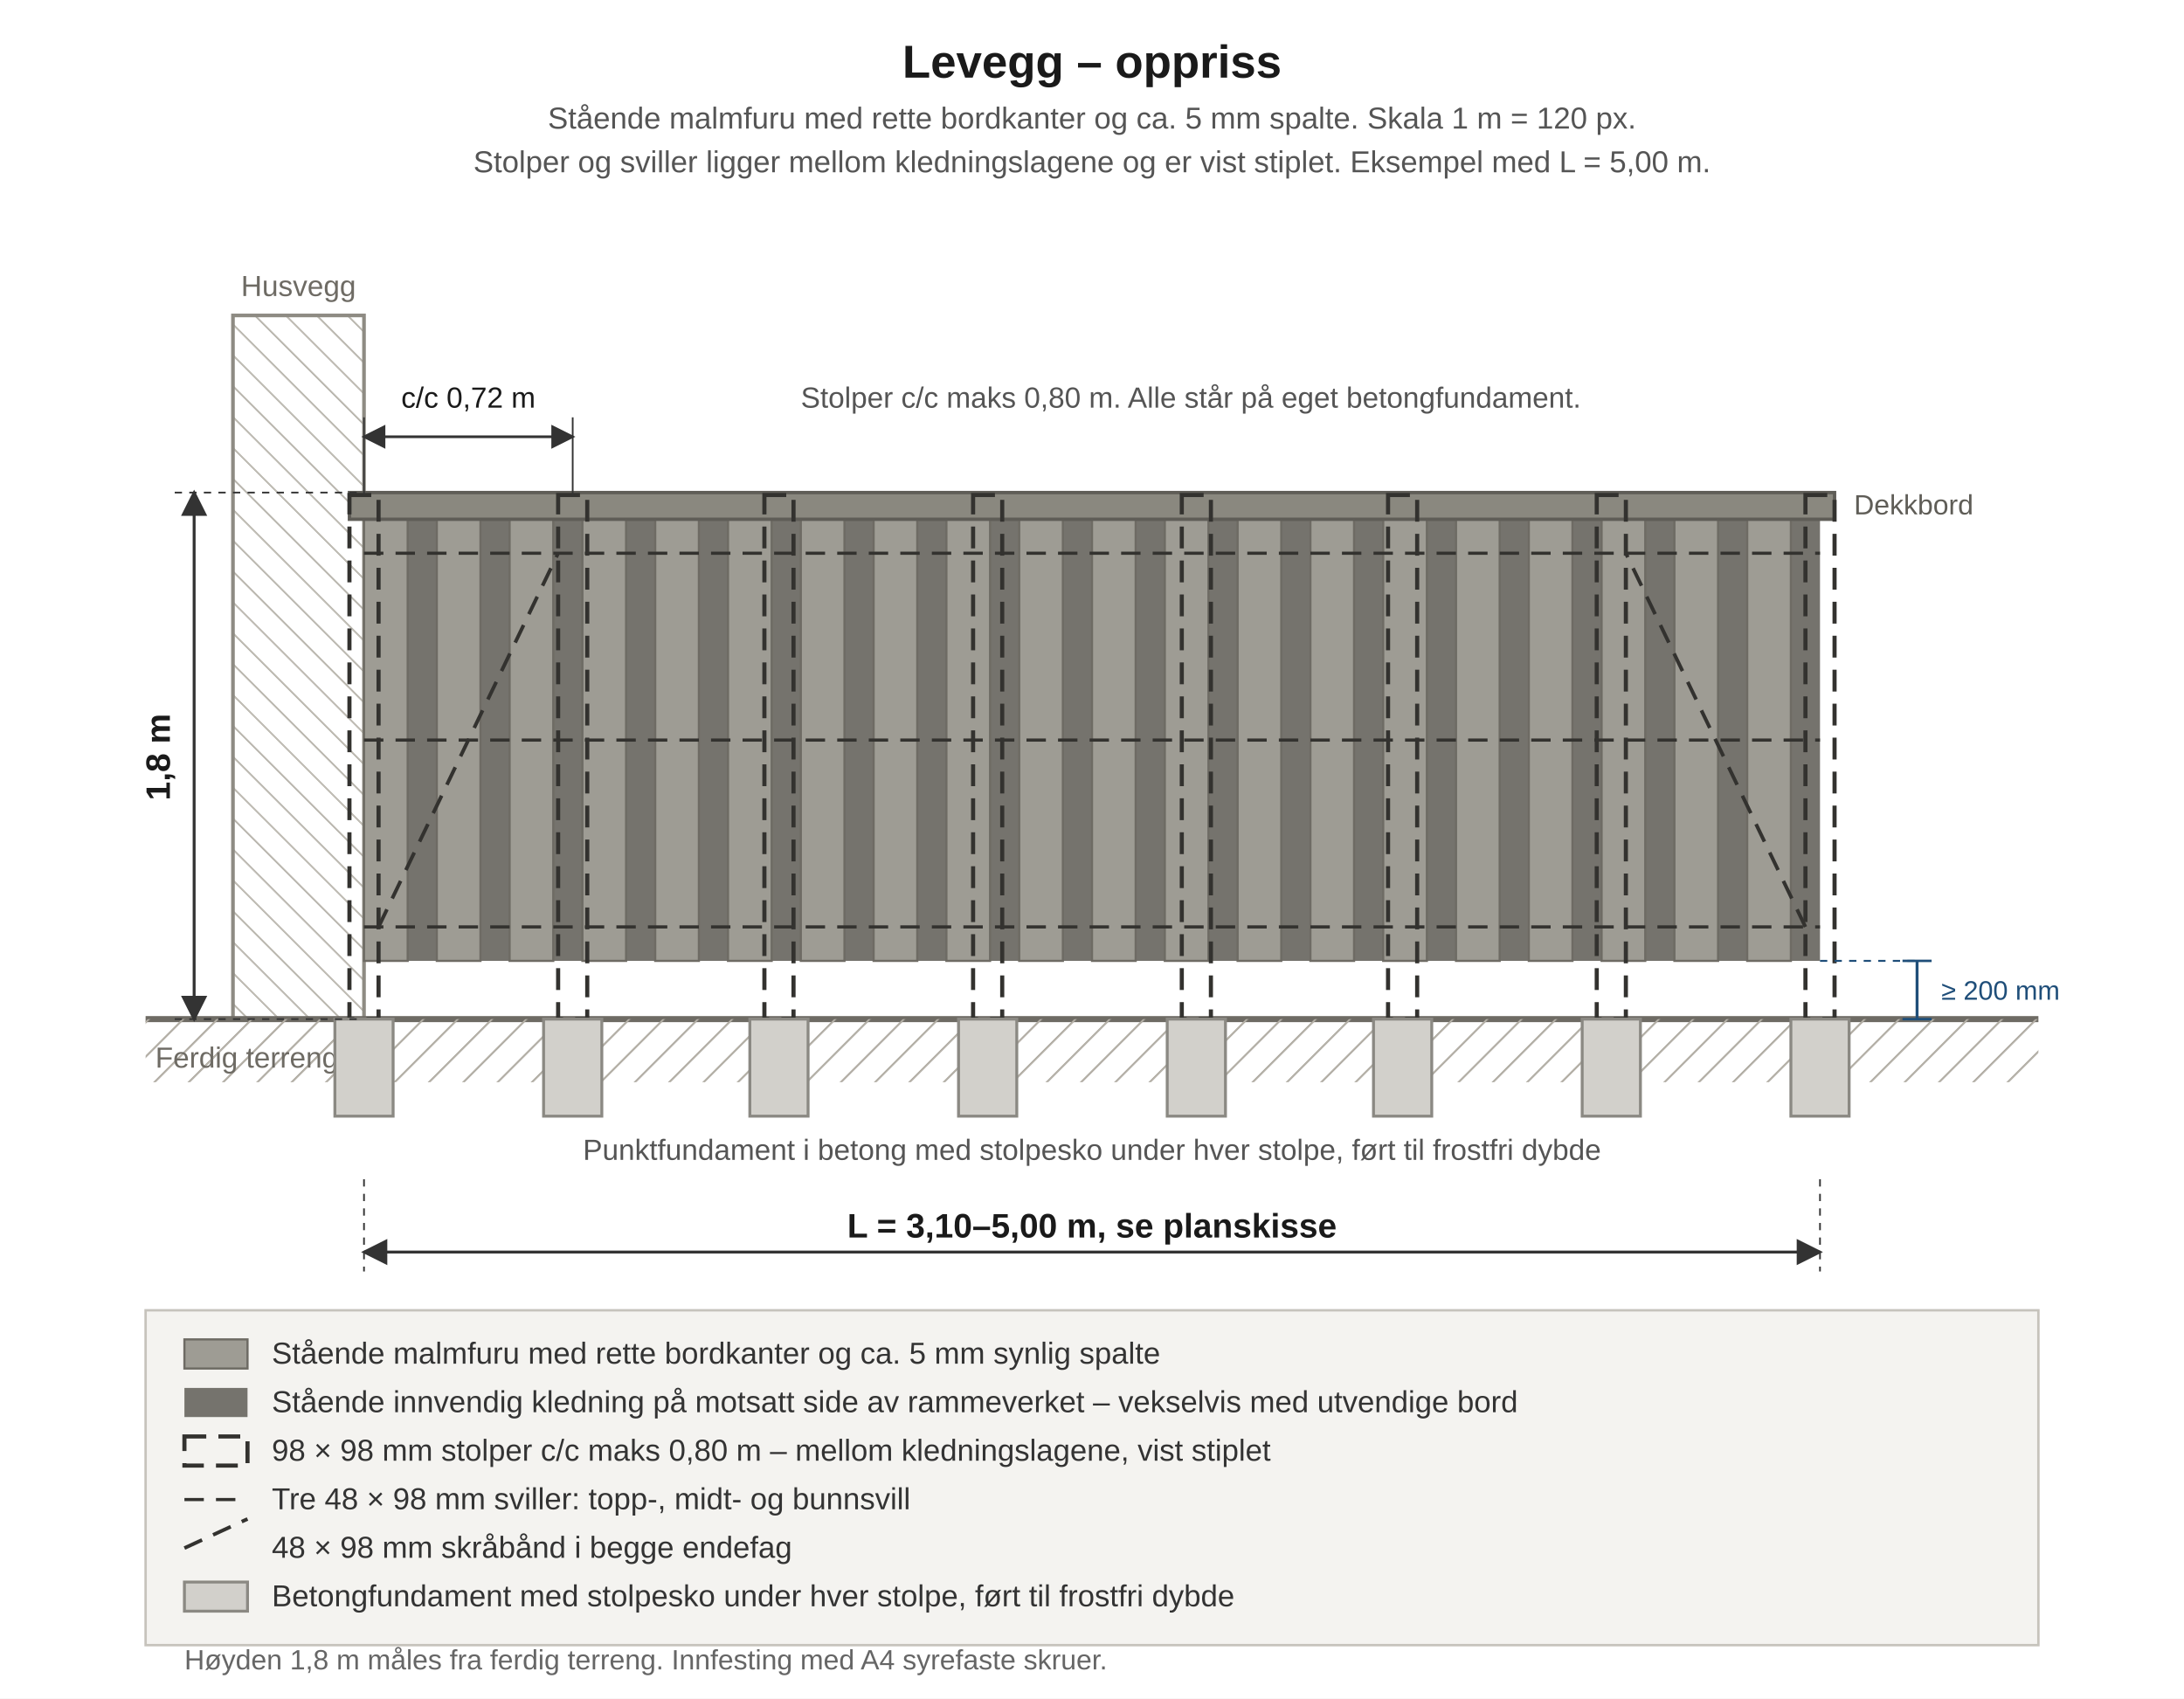
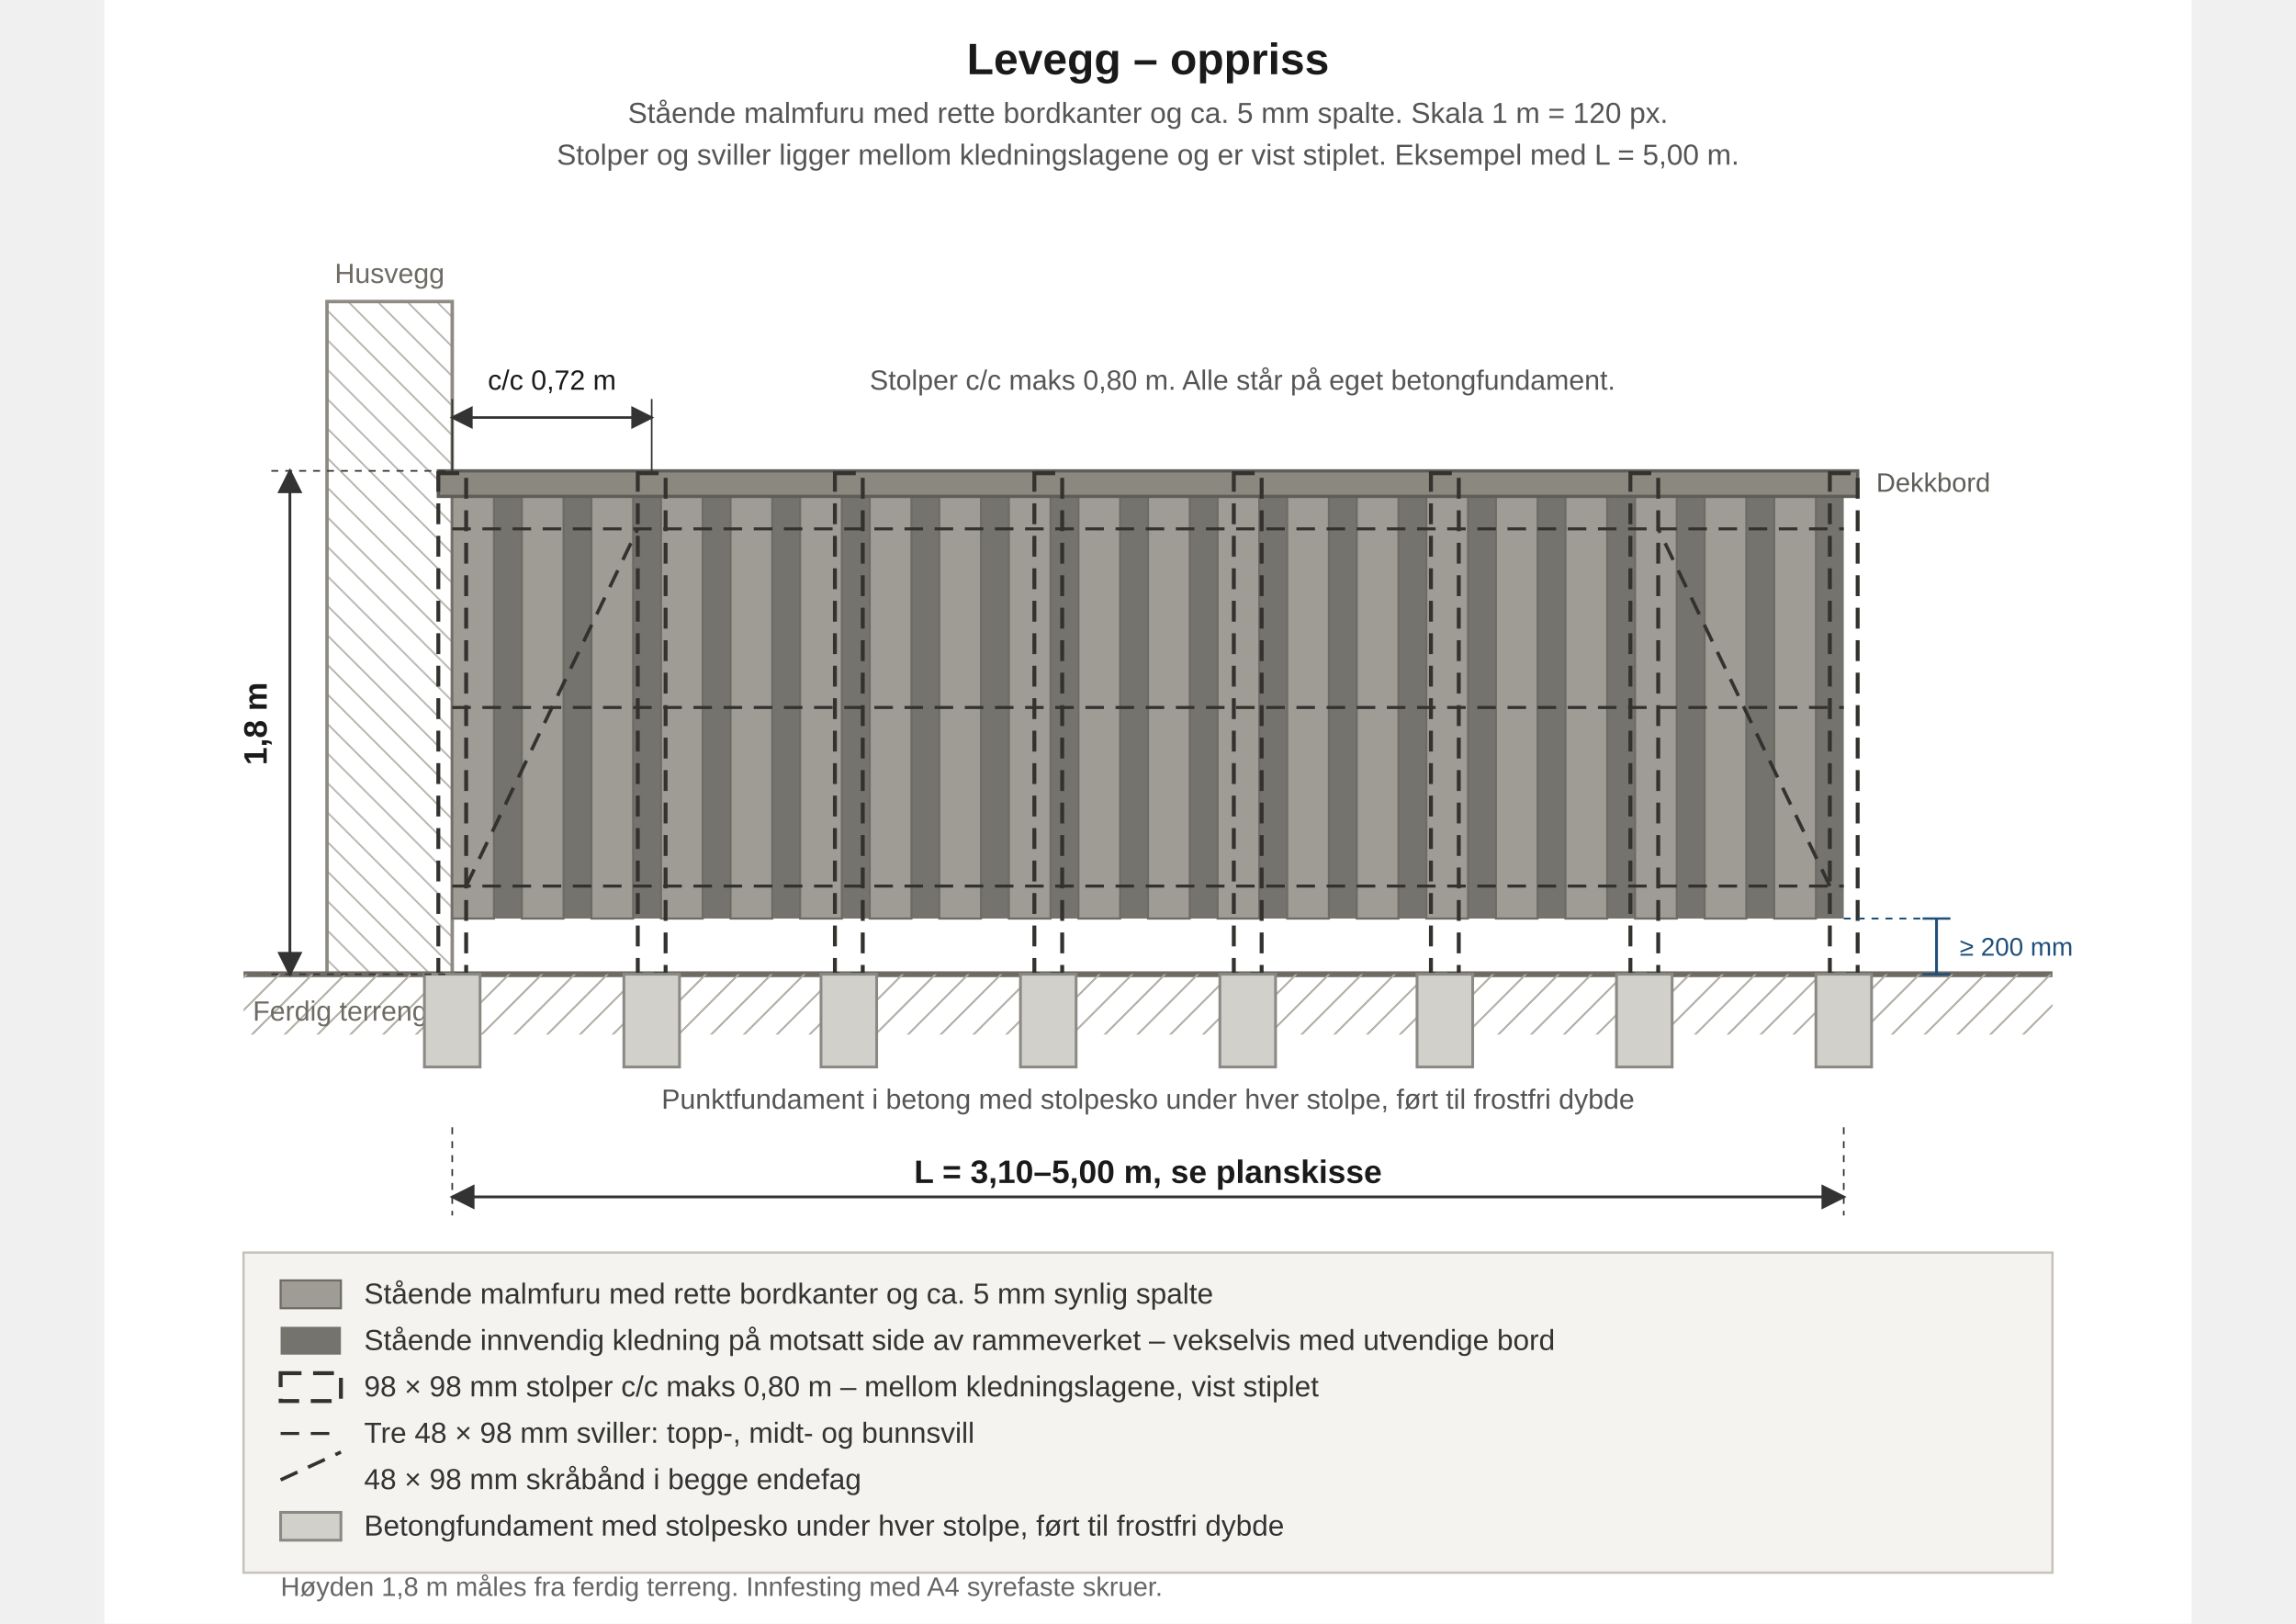
- <svg xmlns="http://www.w3.org/2000/svg" viewBox="0 0 900 700" width="900" height="700" font-family="Segoe UI, Arial, Helvetica, sans-serif" role="img" aria-label="Oppriss av levegg med staaende graa kledning, 98 x 98 mm stolper, 48 x 98 mm sviller og skraabaand bak">
+ <svg xmlns="http://www.w3.org/2000/svg" viewBox="0 0 900 700" width="297mm" height="210mm" preserveAspectRatio="xMidYMid meet" font-family="Segoe UI, Arial, Helvetica, sans-serif" role="img" aria-label="Oppriss av levegg med staaende graa kledning, 98 x 98 mm stolper, 48 x 98 mm sviller og skraabaand bak">
  <defs>
    <pattern id="terreng" width="10" height="10" patternUnits="userSpaceOnUse" patternTransform="rotate(45)">
      <line x1="0" y1="0" x2="0" y2="10" stroke="#a8a49b" stroke-width="1.6" />
    </pattern>
    <pattern id="husvegg" width="9" height="9" patternUnits="userSpaceOnUse" patternTransform="rotate(-45)">
      <line x1="0" y1="0" x2="0" y2="9" stroke="#b3b0a8" stroke-width="1.4" />
    </pattern>
    <marker id="pil" markerWidth="9" markerHeight="9" refX="8" refY="4.5" orient="auto">
      <path d="M0,0 L9,4.5 L0,9 z" fill="#333" />
    </marker>
    <marker id="pilStart" markerWidth="9" markerHeight="9" refX="1" refY="4.5" orient="auto">
      <path d="M9,0 L0,4.5 L9,9 z" fill="#333" />
    </marker>
  </defs>
  <rect width="900" height="700" fill="#ffffff" />
  <text x="450" y="32" text-anchor="middle" font-size="19" font-weight="600" fill="#1a1a1a">Levegg – oppriss</text>
  <text x="450" y="53" text-anchor="middle" font-size="12.5" fill="#555">Stående malmfuru med rette bordkanter og ca. 5 mm spalte. Skala 1 m = 120 px.</text>
  <text x="450" y="71" text-anchor="middle" font-size="12.5" fill="#555">Stolper og sviller ligger mellom kledningslagene og er vist stiplet. Eksempel med L = 5,00 m.</text>
  <rect x="96" y="130" width="54" height="290" fill="url(#husvegg)" stroke="#8e8b83" stroke-width="1.5" />
  <text x="123" y="122" text-anchor="middle" font-size="12" fill="#6e6b64">Husvegg</text>
  <line x1="60" y1="420" x2="840" y2="420" stroke="#6e6b64" stroke-width="2.5" />
  <rect x="60" y="420" width="780" height="26" fill="url(#terreng)" />
  <text x="64" y="440" font-size="12" fill="#6e6b64">Ferdig terreng</text>
  <rect x="150" y="214" width="600" height="182" fill="#75736d" />
  <g stroke="#605e59" stroke-width="1">
    <line x1="165" y1="214" x2="165" y2="396" />
    <line x1="195" y1="214" x2="195" y2="396" />
    <line x1="225" y1="214" x2="225" y2="396" />
    <line x1="255" y1="214" x2="255" y2="396" />
    <line x1="285" y1="214" x2="285" y2="396" />
    <line x1="315" y1="214" x2="315" y2="396" />
    <line x1="345" y1="214" x2="345" y2="396" />
    <line x1="375" y1="214" x2="375" y2="396" />
    <line x1="405" y1="214" x2="405" y2="396" />
    <line x1="435" y1="214" x2="435" y2="396" />
    <line x1="465" y1="214" x2="465" y2="396" />
    <line x1="495" y1="214" x2="495" y2="396" />
    <line x1="525" y1="214" x2="525" y2="396" />
    <line x1="555" y1="214" x2="555" y2="396" />
    <line x1="585" y1="214" x2="585" y2="396" />
    <line x1="615" y1="214" x2="615" y2="396" />
    <line x1="645" y1="214" x2="645" y2="396" />
    <line x1="675" y1="214" x2="675" y2="396" />
    <line x1="705" y1="214" x2="705" y2="396" />
    <line x1="735" y1="214" x2="735" y2="396" />
  </g>
  <g fill="#9e9c94" stroke="#6e6b64" stroke-width="0.9">
    <rect x="150" y="214" width="18" height="182" />
    <rect x="180" y="214" width="18" height="182" />
    <rect x="210" y="214" width="18" height="182" />
    <rect x="240" y="214" width="18" height="182" />
    <rect x="270" y="214" width="18" height="182" />
    <rect x="300" y="214" width="18" height="182" />
    <rect x="330" y="214" width="18" height="182" />
    <rect x="360" y="214" width="18" height="182" />
    <rect x="390" y="214" width="18" height="182" />
    <rect x="420" y="214" width="18" height="182" />
    <rect x="450" y="214" width="18" height="182" />
    <rect x="480" y="214" width="18" height="182" />
    <rect x="510" y="214" width="18" height="182" />
    <rect x="540" y="214" width="18" height="182" />
    <rect x="570" y="214" width="18" height="182" />
    <rect x="600" y="214" width="18" height="182" />
    <rect x="630" y="214" width="18" height="182" />
    <rect x="660" y="214" width="18" height="182" />
    <rect x="690" y="214" width="18" height="182" />
    <rect x="720" y="214" width="18" height="182" />
  </g>
  <rect x="144" y="203" width="612" height="11" fill="#8a887f" stroke="#5f5d57" stroke-width="1.4" />
  <text x="764" y="212" font-size="11.5" fill="#5f5d57">Dekkbord</text>
  <g stroke="#33322f" stroke-width="1.7" stroke-dasharray="9 5" fill="none">
    <rect x="144" y="204" width="12" height="216" />
    <rect x="230" y="204" width="12" height="216" />
    <rect x="315" y="204" width="12" height="216" />
    <rect x="401" y="204" width="12" height="216" />
    <rect x="487" y="204" width="12" height="216" />
    <rect x="572" y="204" width="12" height="216" />
    <rect x="658" y="204" width="12" height="216" />
    <rect x="744" y="204" width="12" height="216" />
  </g>
  <g stroke="#33322f" stroke-width="1.3" stroke-dasharray="8 5" fill="none">
    <line x1="150" y1="228" x2="750" y2="228" />
    <line x1="150" y1="305" x2="750" y2="305" />
    <line x1="150" y1="382" x2="750" y2="382" />
  </g>
  <g stroke="#33322f" stroke-width="1.5" stroke-dasharray="8 5" fill="none">
    <line x1="156" y1="382" x2="230" y2="228" />
    <line x1="744" y1="382" x2="670" y2="228" />
  </g>
  <g fill="#d2d0cb" stroke="#8b8983" stroke-width="1.2">
    <rect x="138" y="420" width="24" height="40" />
    <rect x="224" y="420" width="24" height="40" />
    <rect x="309" y="420" width="24" height="40" />
    <rect x="395" y="420" width="24" height="40" />
    <rect x="481" y="420" width="24" height="40" />
    <rect x="566" y="420" width="24" height="40" />
    <rect x="652" y="420" width="24" height="40" />
    <rect x="738" y="420" width="24" height="40" />
  </g>
  <text x="450" y="478" text-anchor="middle" font-size="12" fill="#555">Punktfundament i betong med stolpesko under hver stolpe, ført til frostfri dybde</text>
  <line x1="80" y1="203" x2="80" y2="420" stroke="#333" stroke-width="1.2" marker-start="url(#pilStart)" marker-end="url(#pil)" />
  <line x1="72" y1="203" x2="150" y2="203" stroke="#333" stroke-width="0.7" stroke-dasharray="3 3" />
  <line x1="72" y1="420" x2="150" y2="420" stroke="#333" stroke-width="0.7" stroke-dasharray="3 3" />
  <text x="70" y="312" text-anchor="middle" font-size="14" font-weight="600" fill="#1a1a1a" transform="rotate(-90 70 312)">1,8 m</text>
  <line x1="790" y1="396" x2="790" y2="420" stroke="#1f4e79" stroke-width="1.2" />
  <line x1="784" y1="396" x2="796" y2="396" stroke="#1f4e79" stroke-width="1" />
  <line x1="784" y1="420" x2="796" y2="420" stroke="#1f4e79" stroke-width="1" />
  <line x1="750" y1="396" x2="790" y2="396" stroke="#1f4e79" stroke-width="0.8" stroke-dasharray="3 3" />
  <text x="800" y="412" font-size="11" fill="#1f4e79">≥ 200 mm</text>
  <line x1="150" y1="180" x2="236" y2="180" stroke="#333" stroke-width="1.1" marker-start="url(#pilStart)" marker-end="url(#pil)" />
  <line x1="150" y1="172" x2="150" y2="204" stroke="#333" stroke-width="0.7" />
  <line x1="236" y1="172" x2="236" y2="204" stroke="#333" stroke-width="0.7" />
  <text x="193" y="168" text-anchor="middle" font-size="12" fill="#1a1a1a">c/c 0,72 m</text>
  <text x="330" y="168" font-size="12" fill="#555">Stolper c/c maks 0,80 m. Alle står på eget betongfundament.</text>
  <line x1="150" y1="516" x2="750" y2="516" stroke="#333" stroke-width="1.2" marker-start="url(#pilStart)" marker-end="url(#pil)" />
  <line x1="150" y1="486" x2="150" y2="524" stroke="#333" stroke-width="0.7" stroke-dasharray="3 3" />
  <line x1="750" y1="486" x2="750" y2="524" stroke="#333" stroke-width="0.7" stroke-dasharray="3 3" />
  <text x="450" y="510" text-anchor="middle" font-size="14" font-weight="600" fill="#1a1a1a">L = 3,10–5,00 m, se planskisse</text>
  <rect x="60" y="540" width="780" height="138" fill="#f4f3f0" stroke="#c6c3bc" stroke-width="1" />
  <g font-size="12.5" fill="#333">
    <rect x="76" y="552" width="26" height="12" fill="#9e9c94" stroke="#6e6b64" stroke-width="0.9" />
    <text x="112" y="562">Stående malmfuru med rette bordkanter og ca. 5 mm synlig spalte</text>
    <rect x="76" y="572" width="26" height="12" fill="#75736d" />
    <text x="112" y="582">Stående innvendig kledning på motsatt side av rammeverket – vekselvis med utvendige bord</text>
    <rect x="76" y="592" width="26" height="12" fill="none" stroke="#33322f" stroke-width="1.7" stroke-dasharray="9 5" />
    <text x="112" y="602">98 × 98 mm stolper c/c maks 0,80 m – mellom kledningslagene, vist stiplet</text>
    <line x1="76" y1="618" x2="102" y2="618" stroke="#33322f" stroke-width="1.3" stroke-dasharray="8 5" />
    <text x="112" y="622">Tre 48 × 98 mm sviller: topp-, midt- og bunnsvill</text>
    <line x1="76" y1="638" x2="102" y2="626" stroke="#33322f" stroke-width="1.5" stroke-dasharray="8 5" />
    <text x="112" y="642">48 × 98 mm skråbånd i begge endefag</text>
    <rect x="76" y="652" width="26" height="12" fill="#d2d0cb" stroke="#8b8983" stroke-width="1.2" />
    <text x="112" y="662">Betongfundament med stolpesko under hver stolpe, ført til frostfri dybde</text>
  </g>
  <text x="76" y="688" font-size="11.5" fill="#666">Høyden 1,8 m måles fra ferdig terreng. Innfesting med A4 syrefaste skruer.</text>
</svg>
